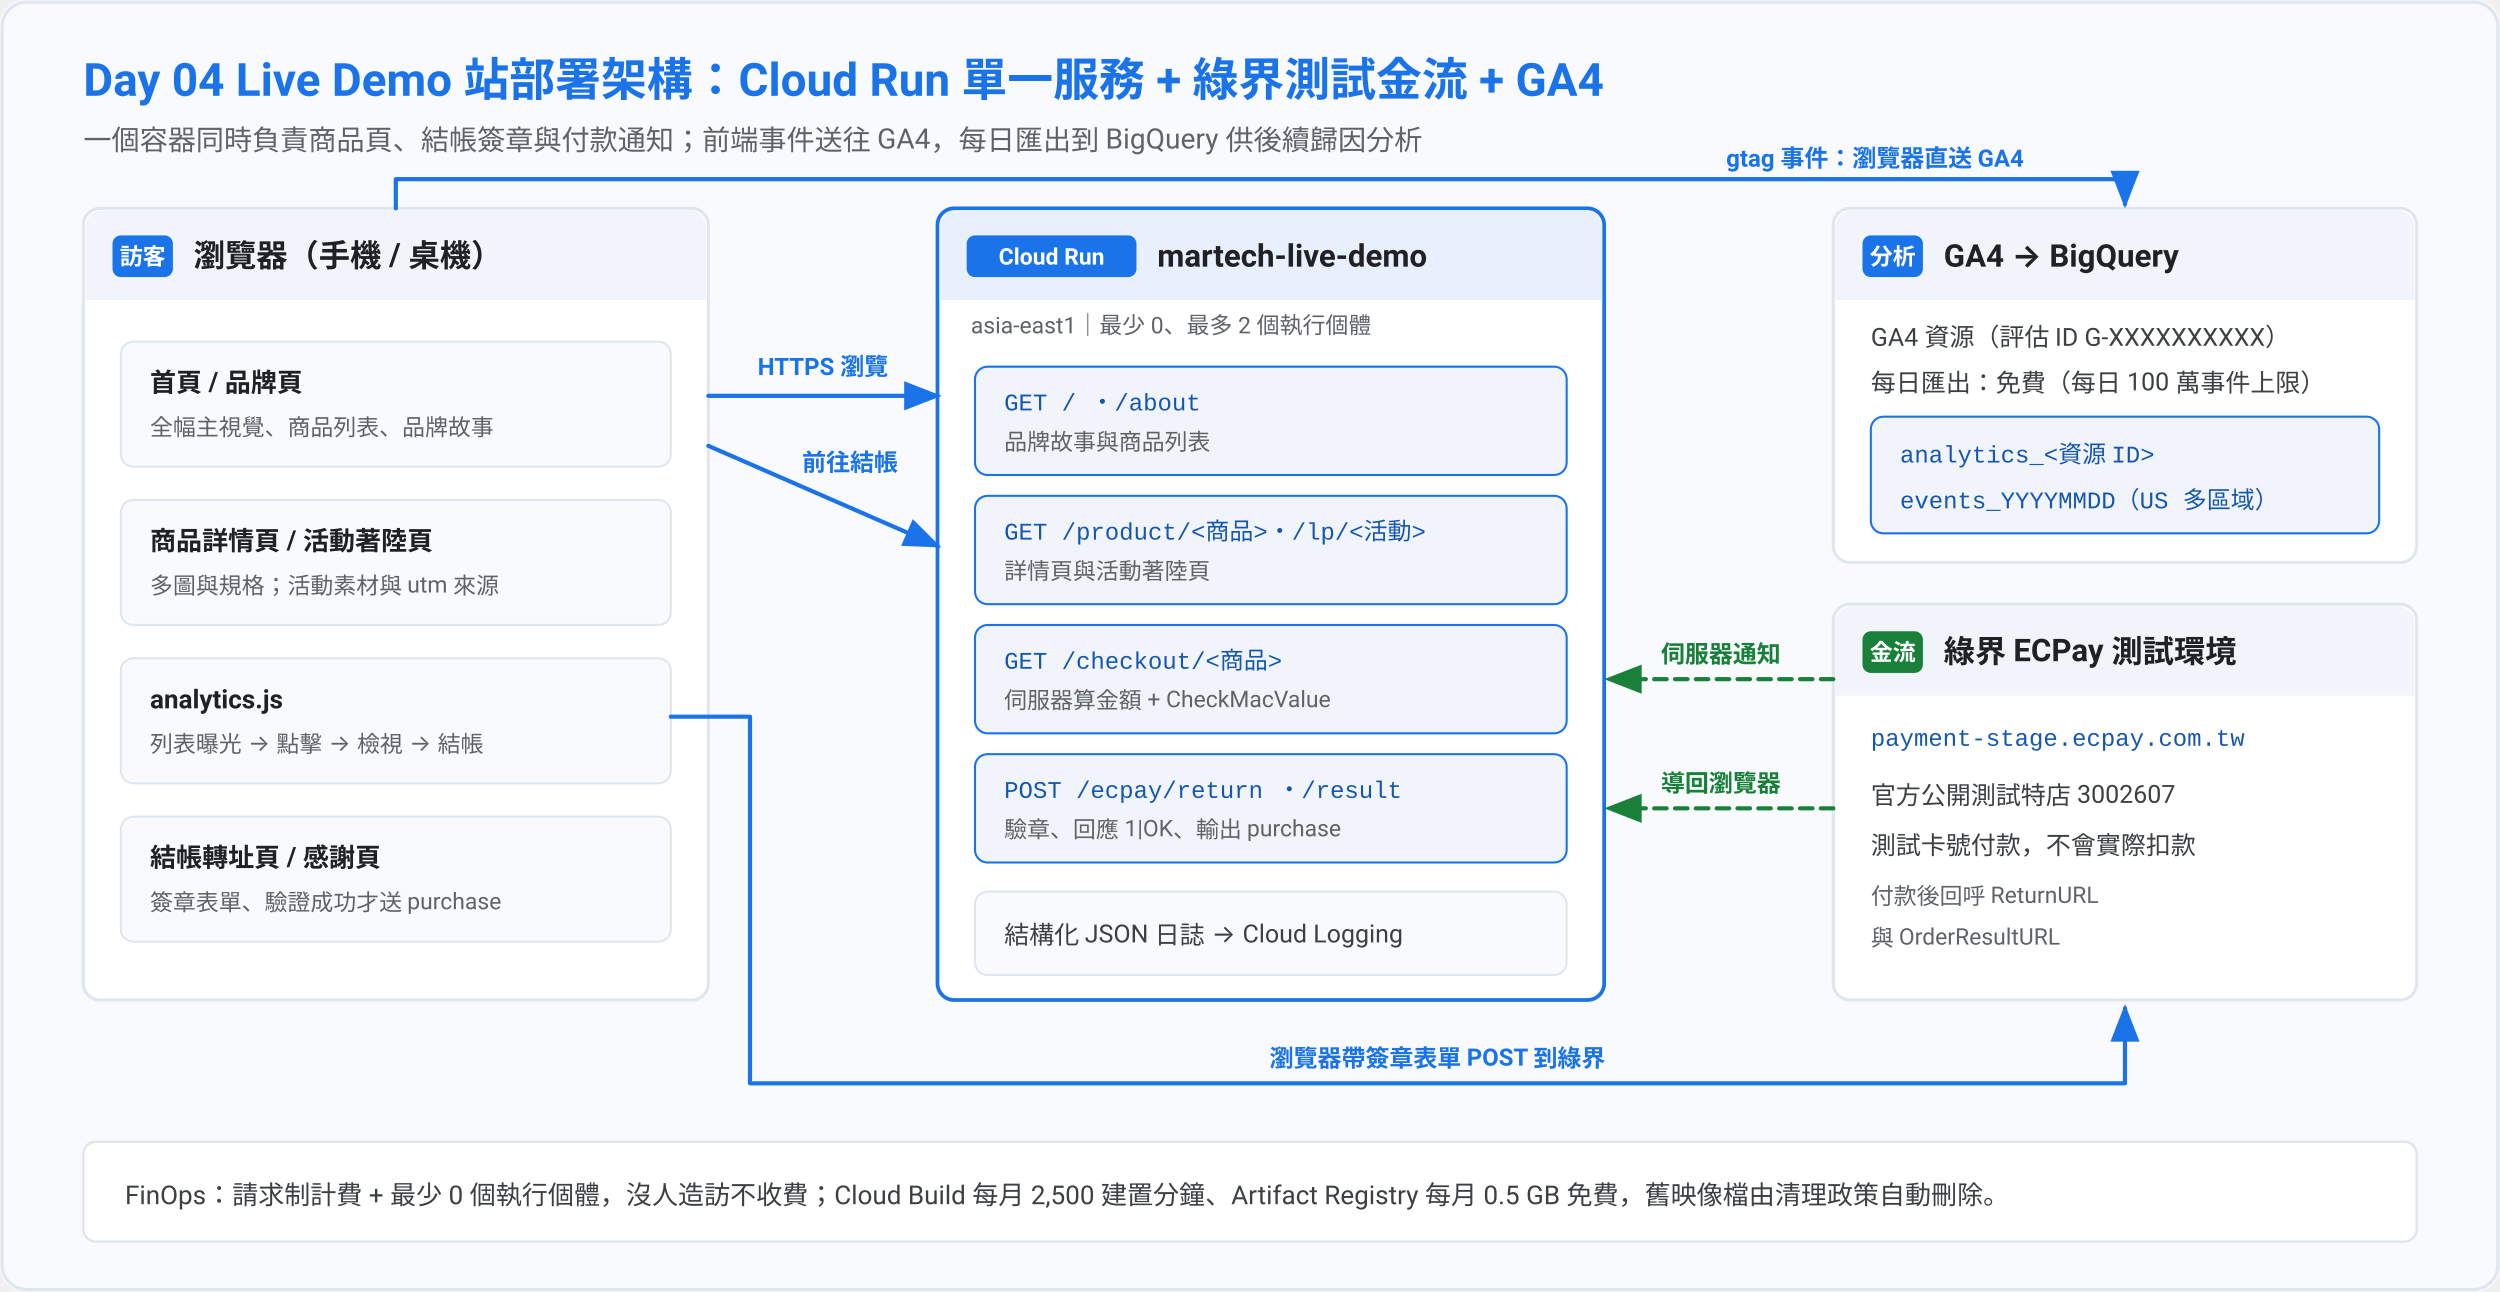
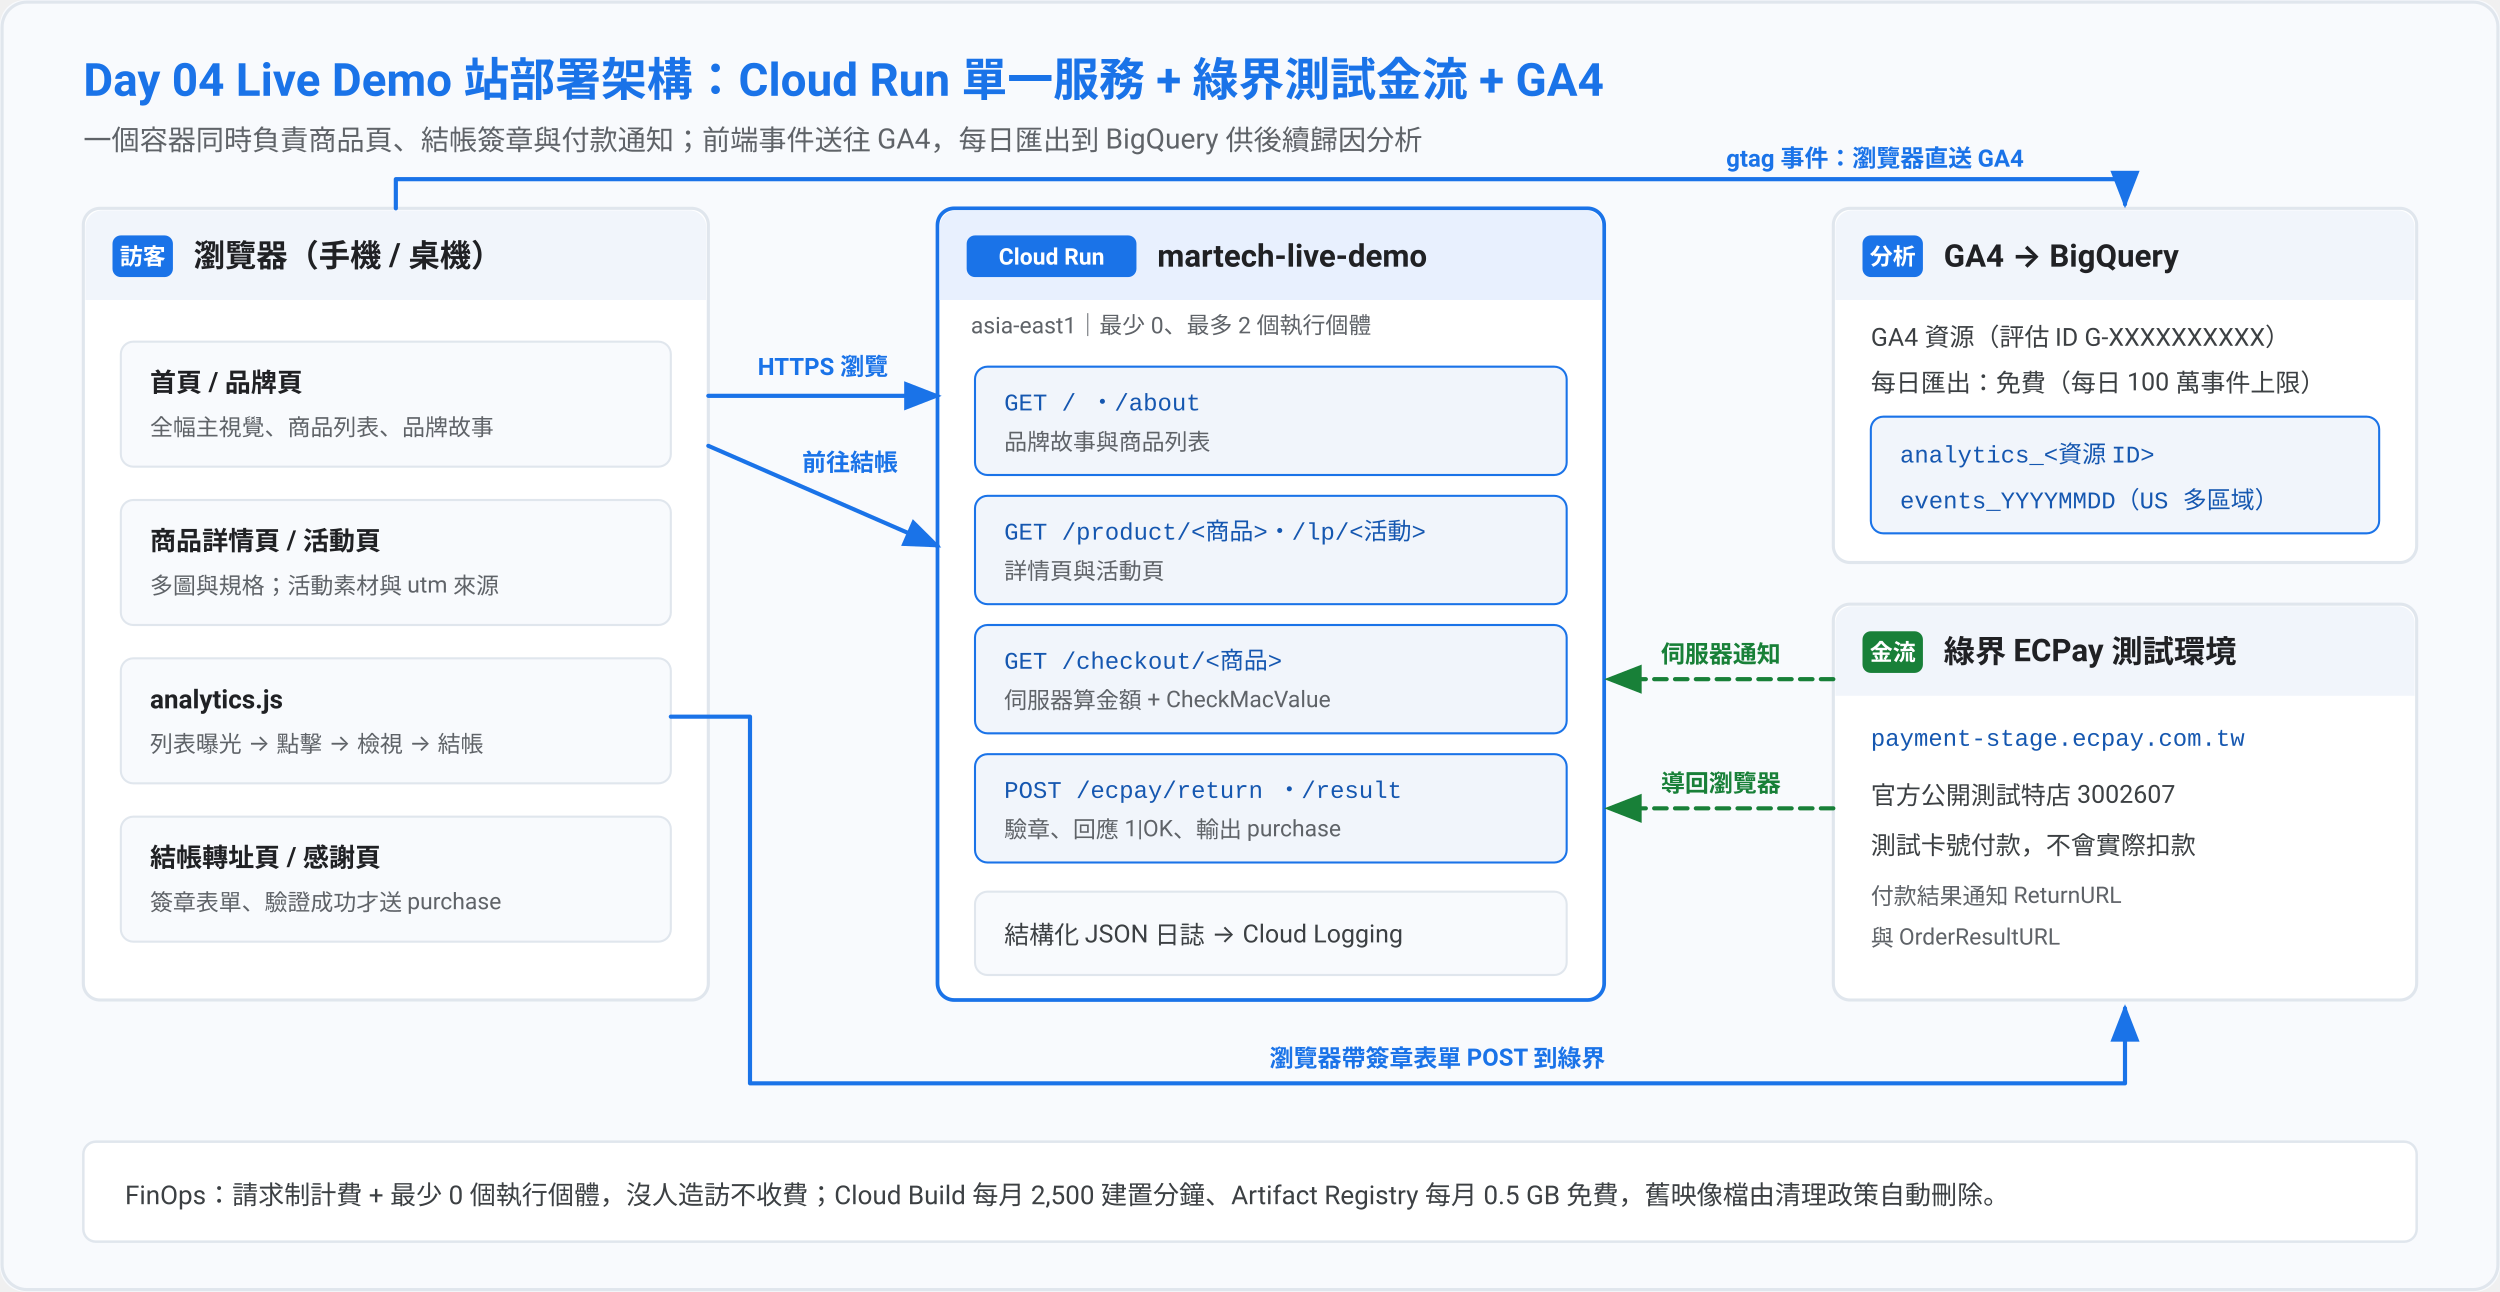
<svg xmlns="http://www.w3.org/2000/svg" viewBox="0 0 1200 620" width="1200" height="620">
  <defs>
    <style>
      .bg { fill: #f8fafd; }
      .outer { fill: none; stroke: #e0e6ed; stroke-width: 1.5; }
      .title { font-family: -apple-system, BlinkMacSystemFont, "Segoe UI", Roboto, "Noto Sans TC", "PingFang TC", "Microsoft JhengHei", sans-serif; font-weight: 700; font-size: 22px; fill: #1a73e8; }
      .subtitle { font-family: -apple-system, BlinkMacSystemFont, "Segoe UI", Roboto, "Noto Sans TC", "PingFang TC", "Microsoft JhengHei", sans-serif; font-size: 13.5px; fill: #5f6368; }
      .card { fill: #ffffff; stroke: #e0e6ed; stroke-width: 1.5; }
      .card-accent { fill: #ffffff; stroke: #1a73e8; stroke-width: 1.8; }
      .head { fill: #f1f5fb; }
      .head-accent { fill: #e8f0fe; }
      .badge { fill: #1a73e8; }
      .badge-green { fill: #188038; }
      .badge-warn { fill: #f29900; }
      .badge-text { font-family: -apple-system, BlinkMacSystemFont, "Segoe UI", Roboto, "Noto Sans TC", "PingFang TC", "Microsoft JhengHei", sans-serif; font-weight: 700; font-size: 11px; fill: #ffffff; text-anchor: middle; }
      .card-title { font-family: -apple-system, BlinkMacSystemFont, "Segoe UI", Roboto, "Noto Sans TC", "PingFang TC", "Microsoft JhengHei", sans-serif; font-weight: 700; font-size: 15px; fill: #202124; }
      .label { font-family: -apple-system, BlinkMacSystemFont, "Segoe UI", Roboto, "Noto Sans TC", "PingFang TC", "Microsoft JhengHei", sans-serif; font-weight: 600; font-size: 12.5px; fill: #202124; }
      .body { font-family: -apple-system, BlinkMacSystemFont, "Segoe UI", Roboto, "Noto Sans TC", "PingFang TC", "Microsoft JhengHei", sans-serif; font-size: 12px; fill: #3c4043; }
      .muted { font-family: -apple-system, BlinkMacSystemFont, "Segoe UI", Roboto, "Noto Sans TC", "PingFang TC", "Microsoft JhengHei", sans-serif; font-size: 11px; fill: #5f6368; }
      .code { font-family: "SFMono-Regular", Consolas, "Liberation Mono", Menlo, monospace; font-size: 11.5px; fill: #1557b0; }
      .inner { fill: #f8fafd; stroke: #e0e6ed; stroke-width: 1; }
      .inner-accent { fill: #f1f5fb; stroke: #1a73e8; stroke-width: 1; }
      .inner-green { fill: #e6f4ea; stroke: #188038; stroke-width: 1; }
      .inner-danger { fill: #fce8e6; stroke: #d93025; stroke-width: 1; }
      .arrow { stroke: #1a73e8; stroke-width: 2; fill: none; stroke-linecap: round; stroke-linejoin: round; }
      .arrow-green { stroke: #188038; stroke-width: 2; stroke-dasharray: 6,4; fill: none; stroke-linecap: round; stroke-linejoin: round; }
      .arrow-label { font-family: -apple-system, BlinkMacSystemFont, "Segoe UI", Roboto, "Noto Sans TC", "PingFang TC", "Microsoft JhengHei", sans-serif; font-weight: 600; font-size: 11.5px; fill: #1a73e8; text-anchor: middle; }
      .arrow-label-green { font-family: -apple-system, BlinkMacSystemFont, "Segoe UI", Roboto, "Noto Sans TC", "PingFang TC", "Microsoft JhengHei", sans-serif; font-weight: 600; font-size: 11.5px; fill: #188038; text-anchor: middle; }
      .foot { fill: #ffffff; stroke: #e0e6ed; stroke-width: 1.2; }
      .foot-text { font-family: -apple-system, BlinkMacSystemFont, "Segoe UI", Roboto, "Noto Sans TC", "PingFang TC", "Microsoft JhengHei", sans-serif; font-size: 12.5px; fill: #3c4043; }
      .danger-text { font-family: -apple-system, BlinkMacSystemFont, "Segoe UI", Roboto, "Noto Sans TC", "PingFang TC", "Microsoft JhengHei", sans-serif; font-weight: 600; font-size: 12px; fill: #d93025; }
      .green-text { font-family: -apple-system, BlinkMacSystemFont, "Segoe UI", Roboto, "Noto Sans TC", "PingFang TC", "Microsoft JhengHei", sans-serif; font-weight: 600; font-size: 12px; fill: #188038; }
    </style>
    <marker id="ah" markerWidth="9" markerHeight="7" refX="8" refY="3.5" orient="auto">
      <polygon points="0 0, 9 3.5, 0 7" fill="#1a73e8" />
    </marker>
    <marker id="ahg" markerWidth="9" markerHeight="7" refX="8" refY="3.5" orient="auto">
      <polygon points="0 0, 9 3.5, 0 7" fill="#188038" />
    </marker>
  </defs>
  <rect width="1200" height="620" rx="12" class="bg" />
  <rect x="1" y="1" width="1198" height="618" rx="12" class="outer" />
  <text x="40" y="46" class="title">Day 04 Live Demo 站部署架構：Cloud Run 單一服務 + 綠界測試金流 + GA4</text>
  <text x="40" y="72" class="subtitle">一個容器同時負責商品頁、結帳簽章與付款通知；前端事件送往 GA4，每日匯出到 BigQuery 供後續歸因分析</text>
  <rect x="40" y="100" width="300" height="380" rx="8" class="card" />
  <path d="M41 144 V109 a8 8 0 0 1 8 -8 H331 a8 8 0 0 1 8 8 V144 Z" class="head" />
  <rect x="54" y="113" width="29.0" height="20" rx="4" class="badge" />
  <text x="68.5" y="127" class="badge-text">訪客</text>
  <text x="93.0" y="128" class="card-title">瀏覽器（手機 / 桌機）</text>
  <rect x="58" y="164" width="264" height="60" rx="6" class="inner" />
  <text x="72" y="188" class="label">首頁 / 品牌頁</text>
  <text x="72" y="209" class="muted">全幅主視覺、商品列表、品牌故事</text>
  <rect x="58" y="240" width="264" height="60" rx="6" class="inner" />
-   <text x="72" y="264" class="label">商品詳情頁 / 活動著陸頁</text>
+   <text x="72" y="264" class="label">商品詳情頁 / 活動頁</text>
  <text x="72" y="285" class="muted">多圖與規格；活動素材與 utm 來源</text>
  <rect x="58" y="316" width="264" height="60" rx="6" class="inner" />
  <text x="72" y="340" class="label">analytics.js</text>
  <text x="72" y="361" class="muted">列表曝光 → 點擊 → 檢視 → 結帳</text>
  <rect x="58" y="392" width="264" height="60" rx="6" class="inner" />
  <text x="72" y="416" class="label">結帳轉址頁 / 感謝頁</text>
  <text x="72" y="437" class="muted">簽章表單、驗證成功才送 purchase</text>
  <rect x="450" y="100" width="320" height="380" rx="8" class="card-accent" />
  <path d="M451 144 V109 a8 8 0 0 1 8 -8 H761 a8 8 0 0 1 8 8 V144 Z" class="head-accent" />
  <rect x="464" y="113" width="81.5" height="20" rx="4" class="badge" />
  <text x="504.75" y="127" class="badge-text">Cloud Run</text>
  <text x="555.5" y="128" class="card-title">martech-live-demo</text>
  <text x="466" y="160" class="muted">asia-east1｜最少 0、最多 2 個執行個體</text>
  <rect x="468" y="176" width="284" height="52" rx="6" class="inner-accent" />
  <text x="482" y="197" class="code">GET / ・/about</text>
  <text x="482" y="216" class="muted">品牌故事與商品列表</text>
  <rect x="468" y="238" width="284" height="52" rx="6" class="inner-accent" />
  <text x="482" y="259" class="code">GET /product/&lt;商品&gt;・/lp/&lt;活動&gt;</text>
-   <text x="482" y="278" class="muted">詳情頁與活動著陸頁</text>
+   <text x="482" y="278" class="muted">詳情頁與活動頁</text>
  <rect x="468" y="300" width="284" height="52" rx="6" class="inner-accent" />
  <text x="482" y="321" class="code">GET /checkout/&lt;商品&gt;</text>
  <text x="482" y="340" class="muted">伺服器算金額 + CheckMacValue</text>
  <rect x="468" y="362" width="284" height="52" rx="6" class="inner-accent" />
  <text x="482" y="383" class="code">POST /ecpay/return ・/result</text>
  <text x="482" y="402" class="muted">驗章、回應 1|OK、輸出 purchase</text>
  <rect x="468" y="428" width="284" height="40" rx="6" class="inner" />
  <text x="482" y="453" class="body">結構化 JSON 日誌 → Cloud Logging</text>
  <rect x="880" y="100" width="280" height="170" rx="8" class="card" />
  <path d="M881 144 V109 a8 8 0 0 1 8 -8 H1151 a8 8 0 0 1 8 8 V144 Z" class="head" />
  <rect x="894" y="113" width="29.0" height="20" rx="4" class="badge" />
  <text x="908.5" y="127" class="badge-text">分析</text>
  <text x="933.0" y="128" class="card-title">GA4 → BigQuery</text>
  <text x="898" y="166" class="body">GA4 資源（評估 ID G-XXXXXXXXXX）</text>
  <text x="898" y="188" class="body">每日匯出：免費（每日 100 萬事件上限）</text>
  <rect x="898" y="200" width="244" height="56" rx="6" class="inner-accent" />
  <text x="912" y="222" class="code">analytics_&lt;資源 ID&gt;</text>
  <text x="912" y="244" class="code">events_YYYYMMDD（US 多區域）</text>
  <rect x="880" y="290" width="280" height="190" rx="8" class="card" />
  <path d="M881 334 V299 a8 8 0 0 1 8 -8 H1151 a8 8 0 0 1 8 8 V334 Z" class="head" />
  <rect x="894" y="303" width="29.0" height="20" rx="4" class="badge-green" />
  <text x="908.5" y="317" class="badge-text">金流</text>
  <text x="933.0" y="318" class="card-title">綠界 ECPay 測試環境</text>
  <text x="898" y="358" class="code">payment-stage.ecpay.com.tw</text>
  <text x="898" y="386" class="body">官方公開測試特店 3002607</text>
  <text x="898" y="410" class="body">測試卡號付款，不會實際扣款</text>
-   <text x="898" y="434" class="muted">付款後回呼 ReturnURL</text>
+   <text x="898" y="434" class="muted">付款結果通知 ReturnURL</text>
  <text x="898" y="454" class="muted">與 OrderResultURL</text>
  <path d="M340 190 L450 190" class="arrow" marker-end="url(#ah)" />
  <text x="395" y="180" class="arrow-label">HTTPS 瀏覽</text>
  <path d="M340 214 L450 262" class="arrow" marker-end="url(#ah)" />
  <text x="408" y="226" class="arrow-label">前往結帳</text>
  <path d="M322 344 L360 344 L360 520 L1020 520 L1020 484" class="arrow" marker-end="url(#ah)" />
  <text x="690" y="512" class="arrow-label">瀏覽器帶簽章表單 POST 到綠界</text>
  <path d="M880 326 L772 326" class="arrow-green" marker-end="url(#ahg)" />
  <text x="826" y="318" class="arrow-label-green">伺服器通知</text>
  <path d="M880 388 L772 388" class="arrow-green" marker-end="url(#ahg)" />
  <text x="826" y="380" class="arrow-label-green">導回瀏覽器</text>
  <path d="M190 100 L190 86 L1020 86 L1020 98" class="arrow" marker-end="url(#ah)" />
  <text x="900" y="80" class="arrow-label">gtag 事件：瀏覽器直送 GA4</text>
  <rect x="40" y="548" width="1120" height="48" rx="6" class="foot" />
  <text x="60" y="578" class="foot-text">FinOps：請求制計費 + 最少 0 個執行個體，沒人造訪不收費；Cloud Build 每月 2,500 建置分鐘、Artifact Registry 每月 0.5 GB 免費，舊映像檔由清理政策自動刪除。</text>
</svg>
